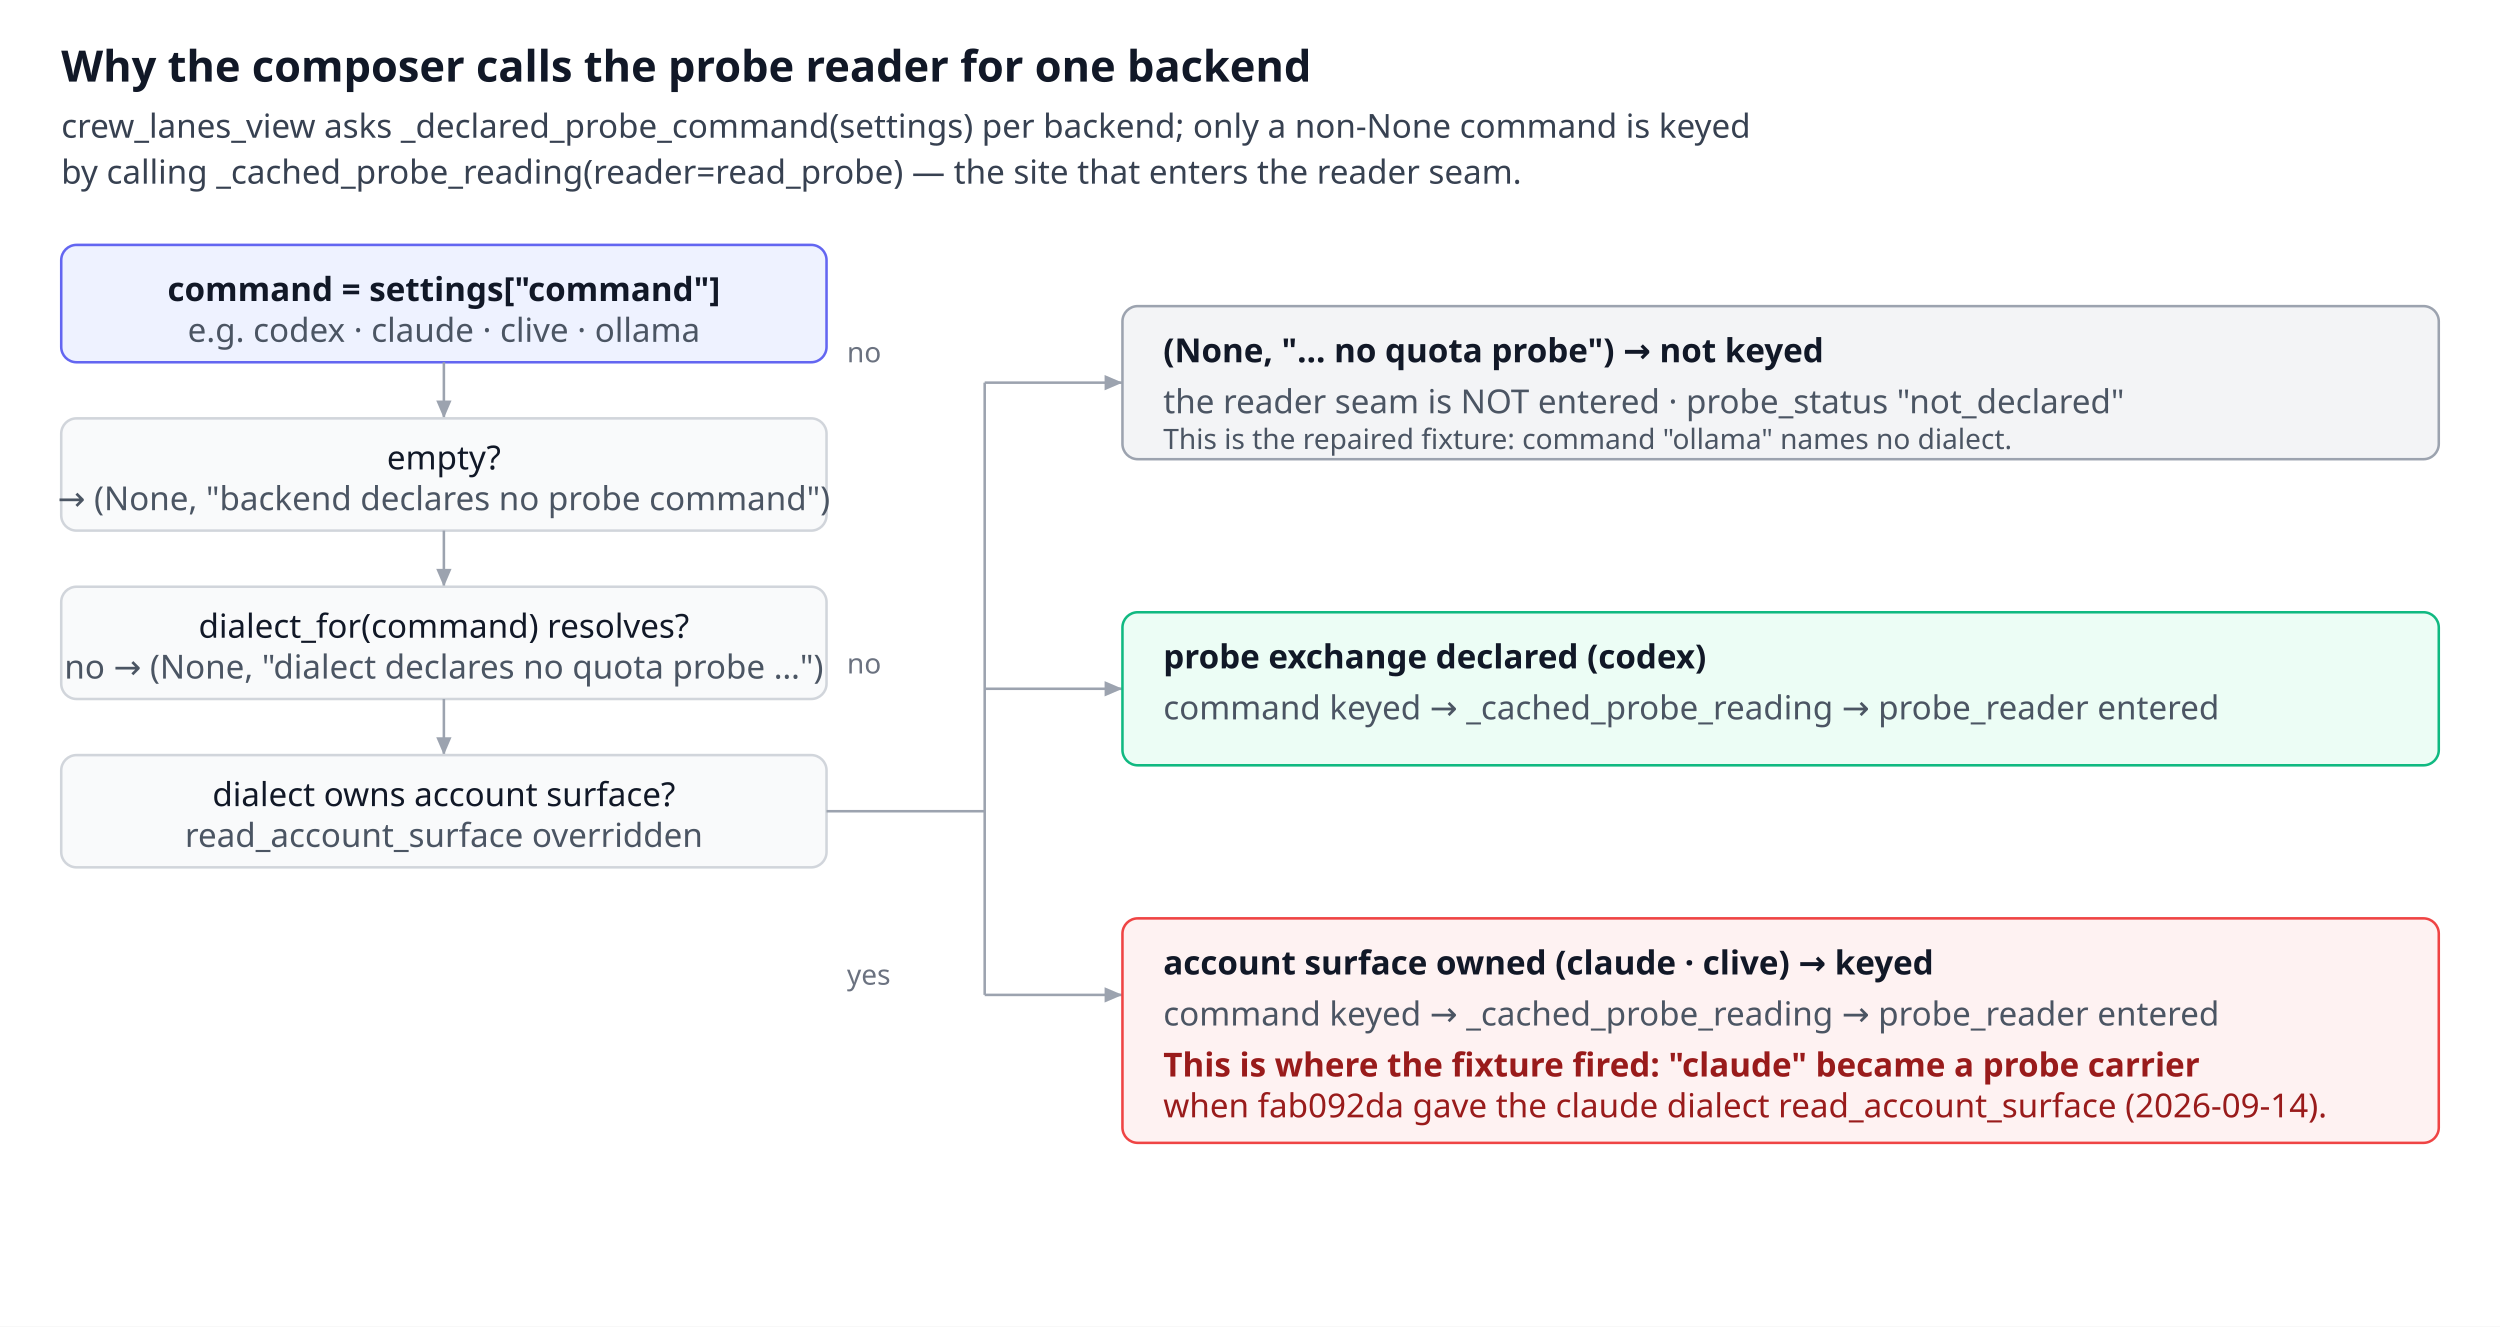
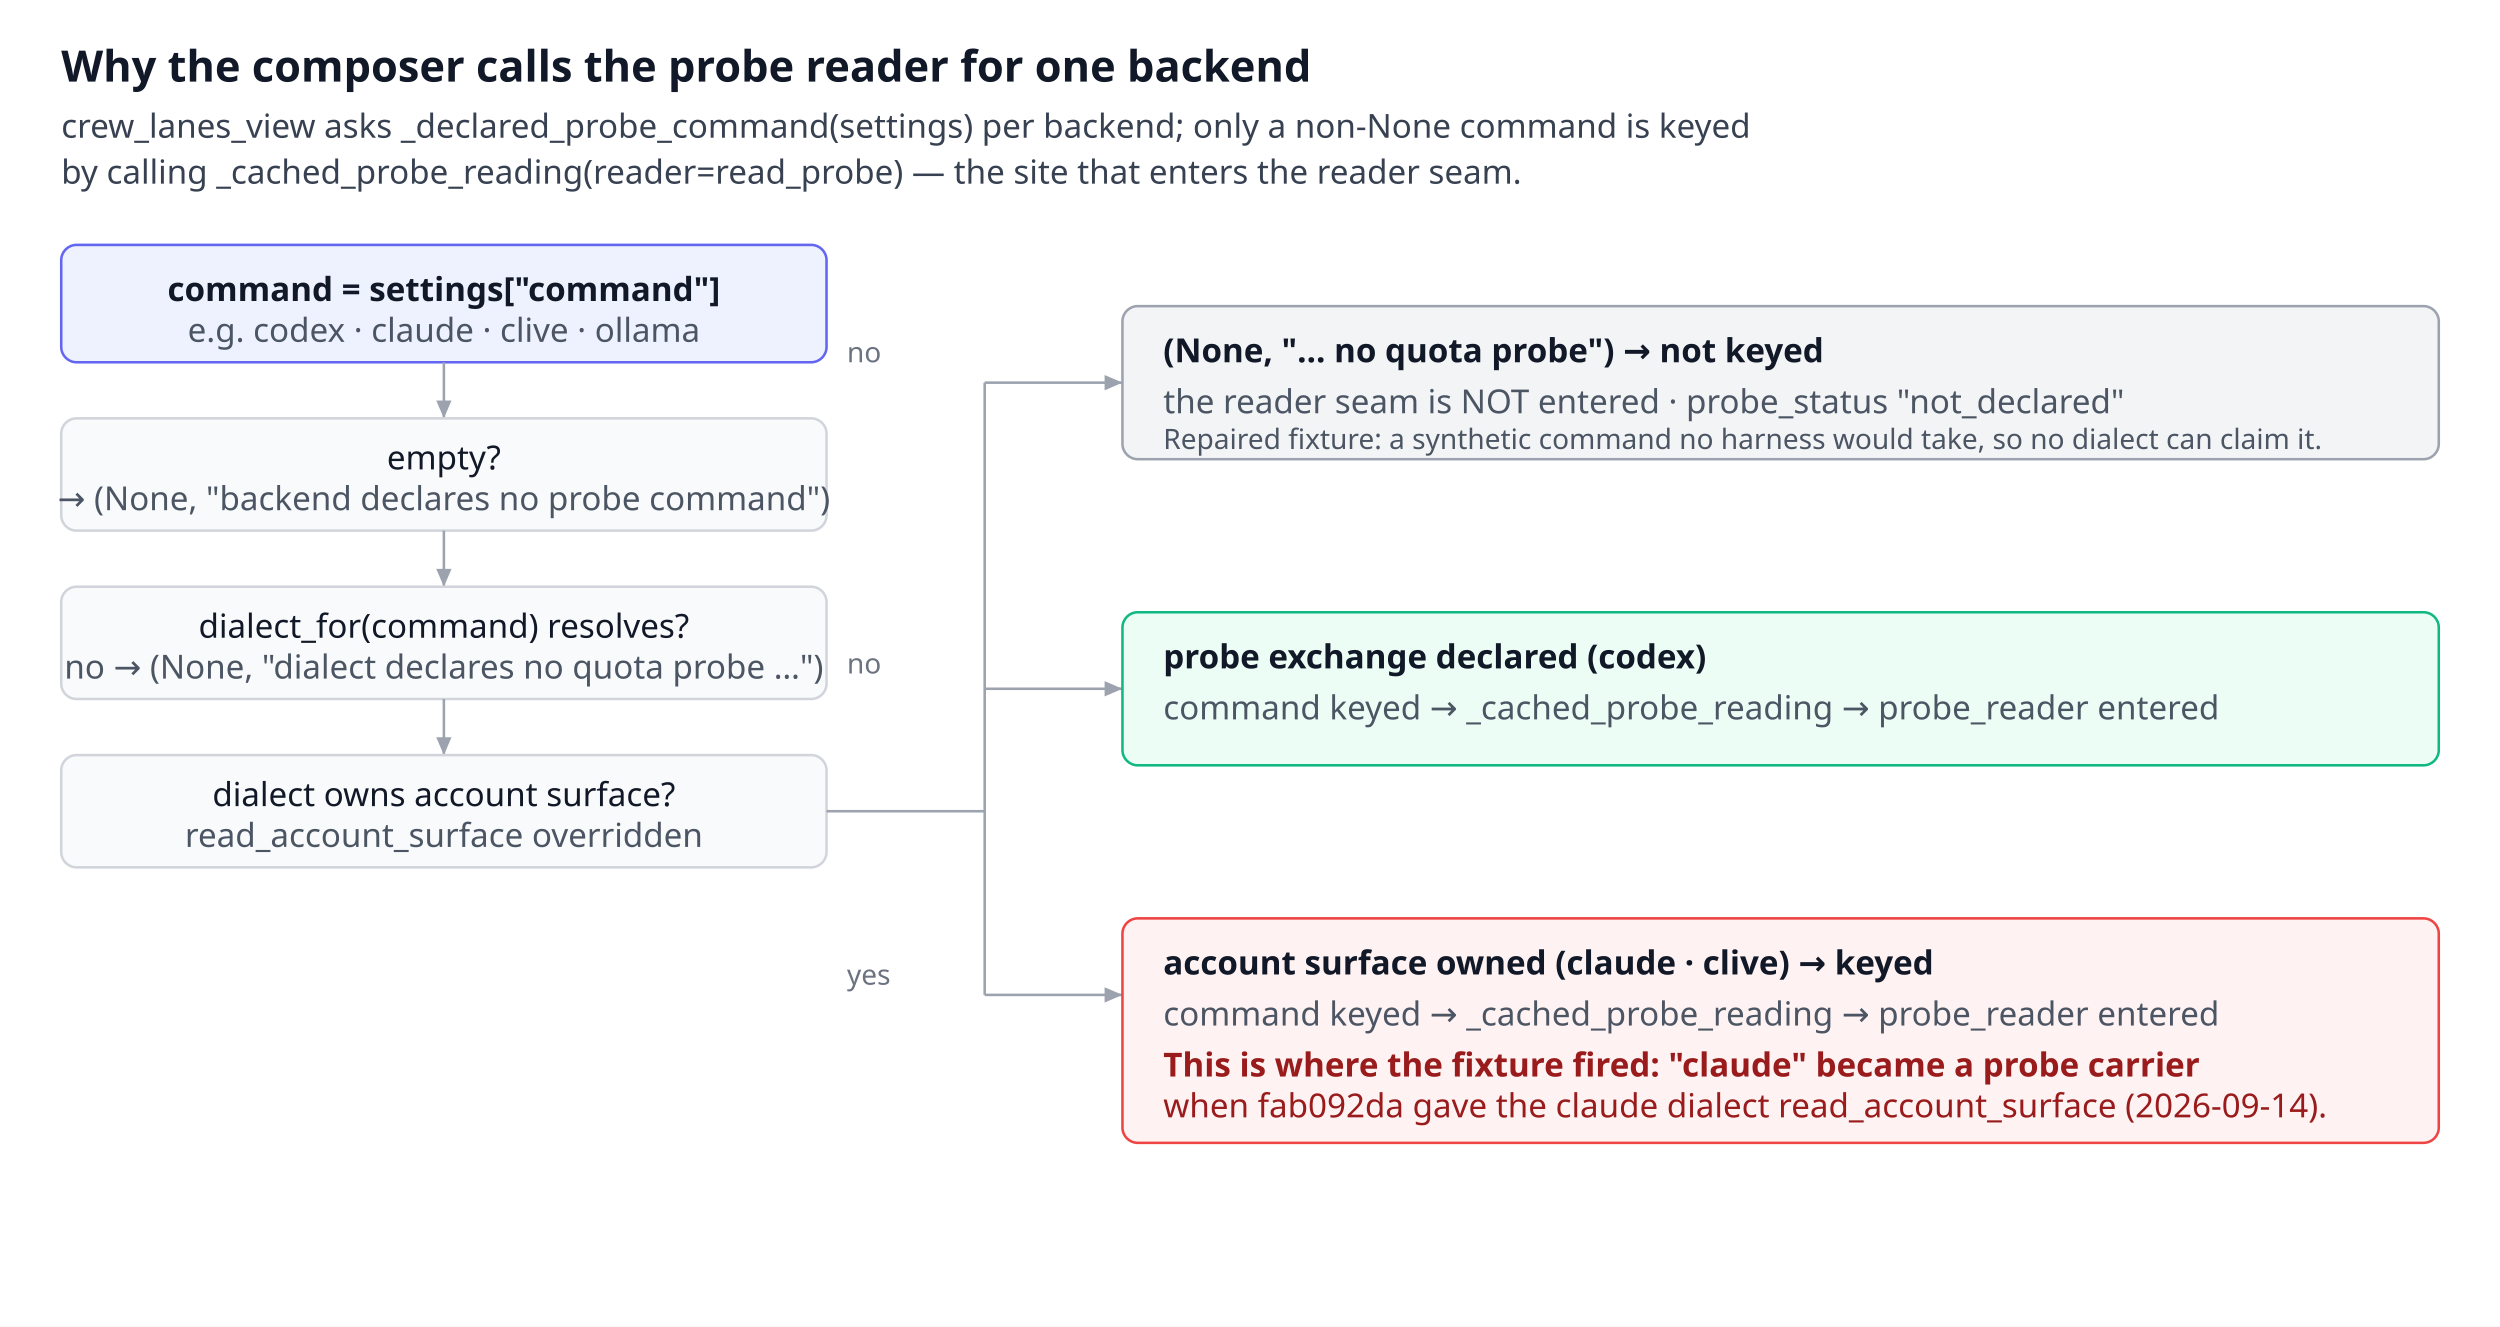
<svg xmlns="http://www.w3.org/2000/svg" viewBox="0 0 980 520" width="980" height="520" font-family="ui-sans-serif, system-ui, sans-serif" font-size="13">
  <rect width="980" height="520" fill="#ffffff" />
  <text x="24" y="32" font-size="17" font-weight="600" fill="#111827">Why the composer calls the probe reader for one backend</text>
  <text x="24" y="54" fill="#374151">crew_lanes_view asks _declared_probe_command(settings) per backend; only a non-None command is keyed</text>
  <text x="24" y="72" fill="#374151">by calling _cached_probe_reading(reader=read_probe) — the site that enters the reader seam.</text>
  <rect x="24" y="96" width="300" height="46" rx="6" fill="#eef2ff" stroke="#6366f1" />
  <text x="174" y="118" text-anchor="middle" fill="#111827" font-weight="600">command = settings["command"]</text>
  <text x="174" y="134" text-anchor="middle" fill="#4b5563">e.g. codex · claude · clive · ollama</text>
  <line x1="174" y1="142" x2="174" y2="164" stroke="#9ca3af" marker-end="url(#a)" />
  <rect x="24" y="164" width="300" height="44" rx="6" fill="#f9fafb" stroke="#d1d5db" />
  <text x="174" y="184" text-anchor="middle" fill="#111827">empty?</text>
  <text x="174" y="200" text-anchor="middle" fill="#4b5563">→ (None, "backend declares no probe command")</text>
  <line x1="174" y1="208" x2="174" y2="230" stroke="#9ca3af" marker-end="url(#a)" />
  <rect x="24" y="230" width="300" height="44" rx="6" fill="#f9fafb" stroke="#d1d5db" />
  <text x="174" y="250" text-anchor="middle" fill="#111827">dialect_for(command) resolves?</text>
  <text x="174" y="266" text-anchor="middle" fill="#4b5563">no → (None, "dialect declares no quota probe …")</text>
  <line x1="174" y1="274" x2="174" y2="296" stroke="#9ca3af" marker-end="url(#a)" />
  <rect x="24" y="296" width="300" height="44" rx="6" fill="#f9fafb" stroke="#d1d5db" />
  <text x="174" y="316" text-anchor="middle" fill="#111827">dialect owns account surface?</text>
  <text x="174" y="332" text-anchor="middle" fill="#4b5563">read_account_surface overridden</text>
  <line x1="324" y1="318" x2="386" y2="318" stroke="#9ca3af" />
  <line x1="386" y1="150" x2="386" y2="390" stroke="#9ca3af" />
  <line x1="386" y1="150" x2="440" y2="150" stroke="#9ca3af" marker-end="url(#a)" />
  <line x1="386" y1="270" x2="440" y2="270" stroke="#9ca3af" marker-end="url(#a)" />
  <line x1="386" y1="390" x2="440" y2="390" stroke="#9ca3af" marker-end="url(#a)" />
  <text x="332" y="142" fill="#6b7280" font-size="11">no</text>
  <text x="332" y="264" fill="#6b7280" font-size="11">no</text>
  <text x="332" y="386" fill="#6b7280" font-size="11">yes</text>
  <rect x="440" y="120" width="516" height="60" rx="6" fill="#f3f4f6" stroke="#9ca3af" />
  <text x="456" y="142" fill="#111827" font-weight="600">(None, "… no quota probe")  →  not keyed</text>
  <text x="456" y="162" fill="#4b5563">the reader seam is NOT entered · probe_status "not_declared"</text>
-   <text x="456" y="176" fill="#4b5563" font-size="11">This is the repaired fixture: command "ollama" names no dialect.</text>
+   <text x="456" y="176" fill="#4b5563" font-size="11">Repaired fixture: a synthetic command no harness would take, so no dialect can claim it.</text>
  <rect x="440" y="240" width="516" height="60" rx="6" fill="#ecfdf5" stroke="#10b981" />
  <text x="456" y="262" fill="#111827" font-weight="600">probe exchange declared (codex)</text>
  <text x="456" y="282" fill="#4b5563">command keyed → _cached_probe_reading → probe_reader entered</text>
  <rect x="440" y="360" width="516" height="88" rx="6" fill="#fef2f2" stroke="#ef4444" />
  <text x="456" y="382" fill="#111827" font-weight="600">account surface owned (claude · clive)  →  keyed</text>
  <text x="456" y="402" fill="#4b5563">command keyed → _cached_probe_reading → probe_reader entered</text>
  <text x="456" y="422" fill="#991b1b" font-weight="600">This is where the fixture fired: "claude" became a probe carrier</text>
  <text x="456" y="438" fill="#991b1b">when fab092da gave the claude dialect read_account_surface (2026-09-14).</text>
  <defs>
    <marker id="a" markerWidth="9" markerHeight="9" refX="7" refY="3" orient="auto">
      <path d="M0,0 L7,3 L0,6 z" fill="#9ca3af" />
    </marker>
  </defs>
</svg>
